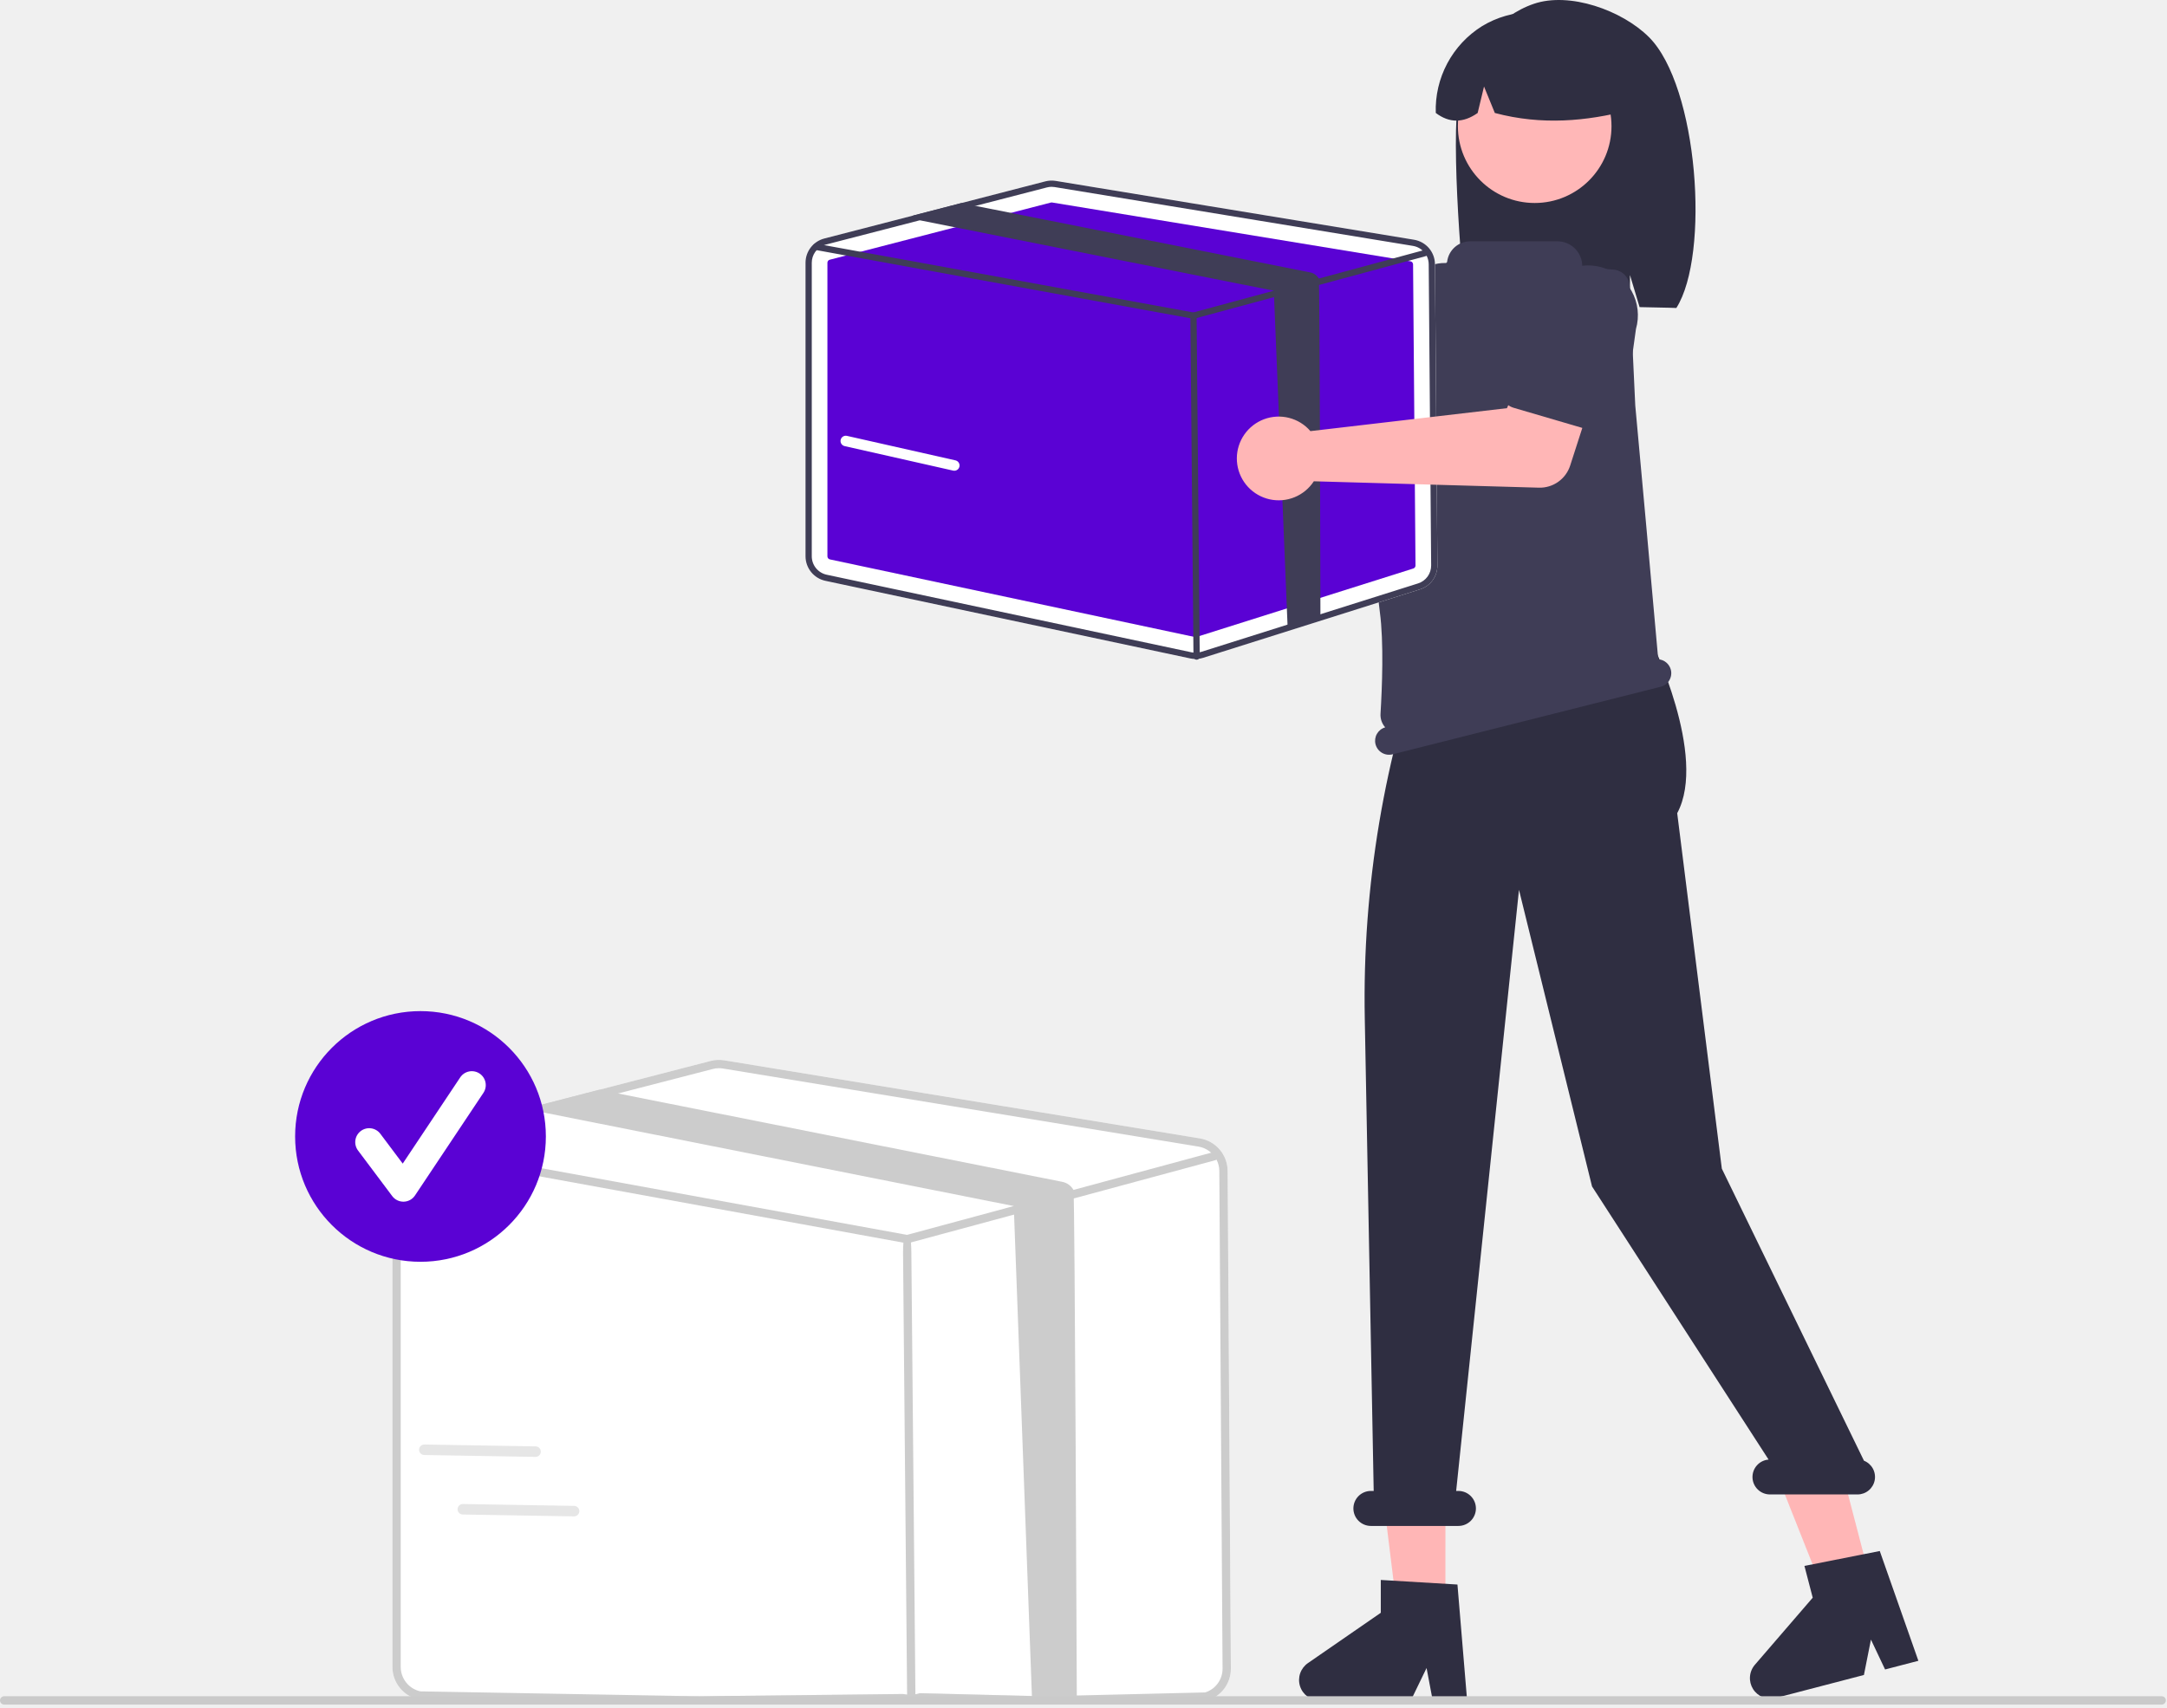
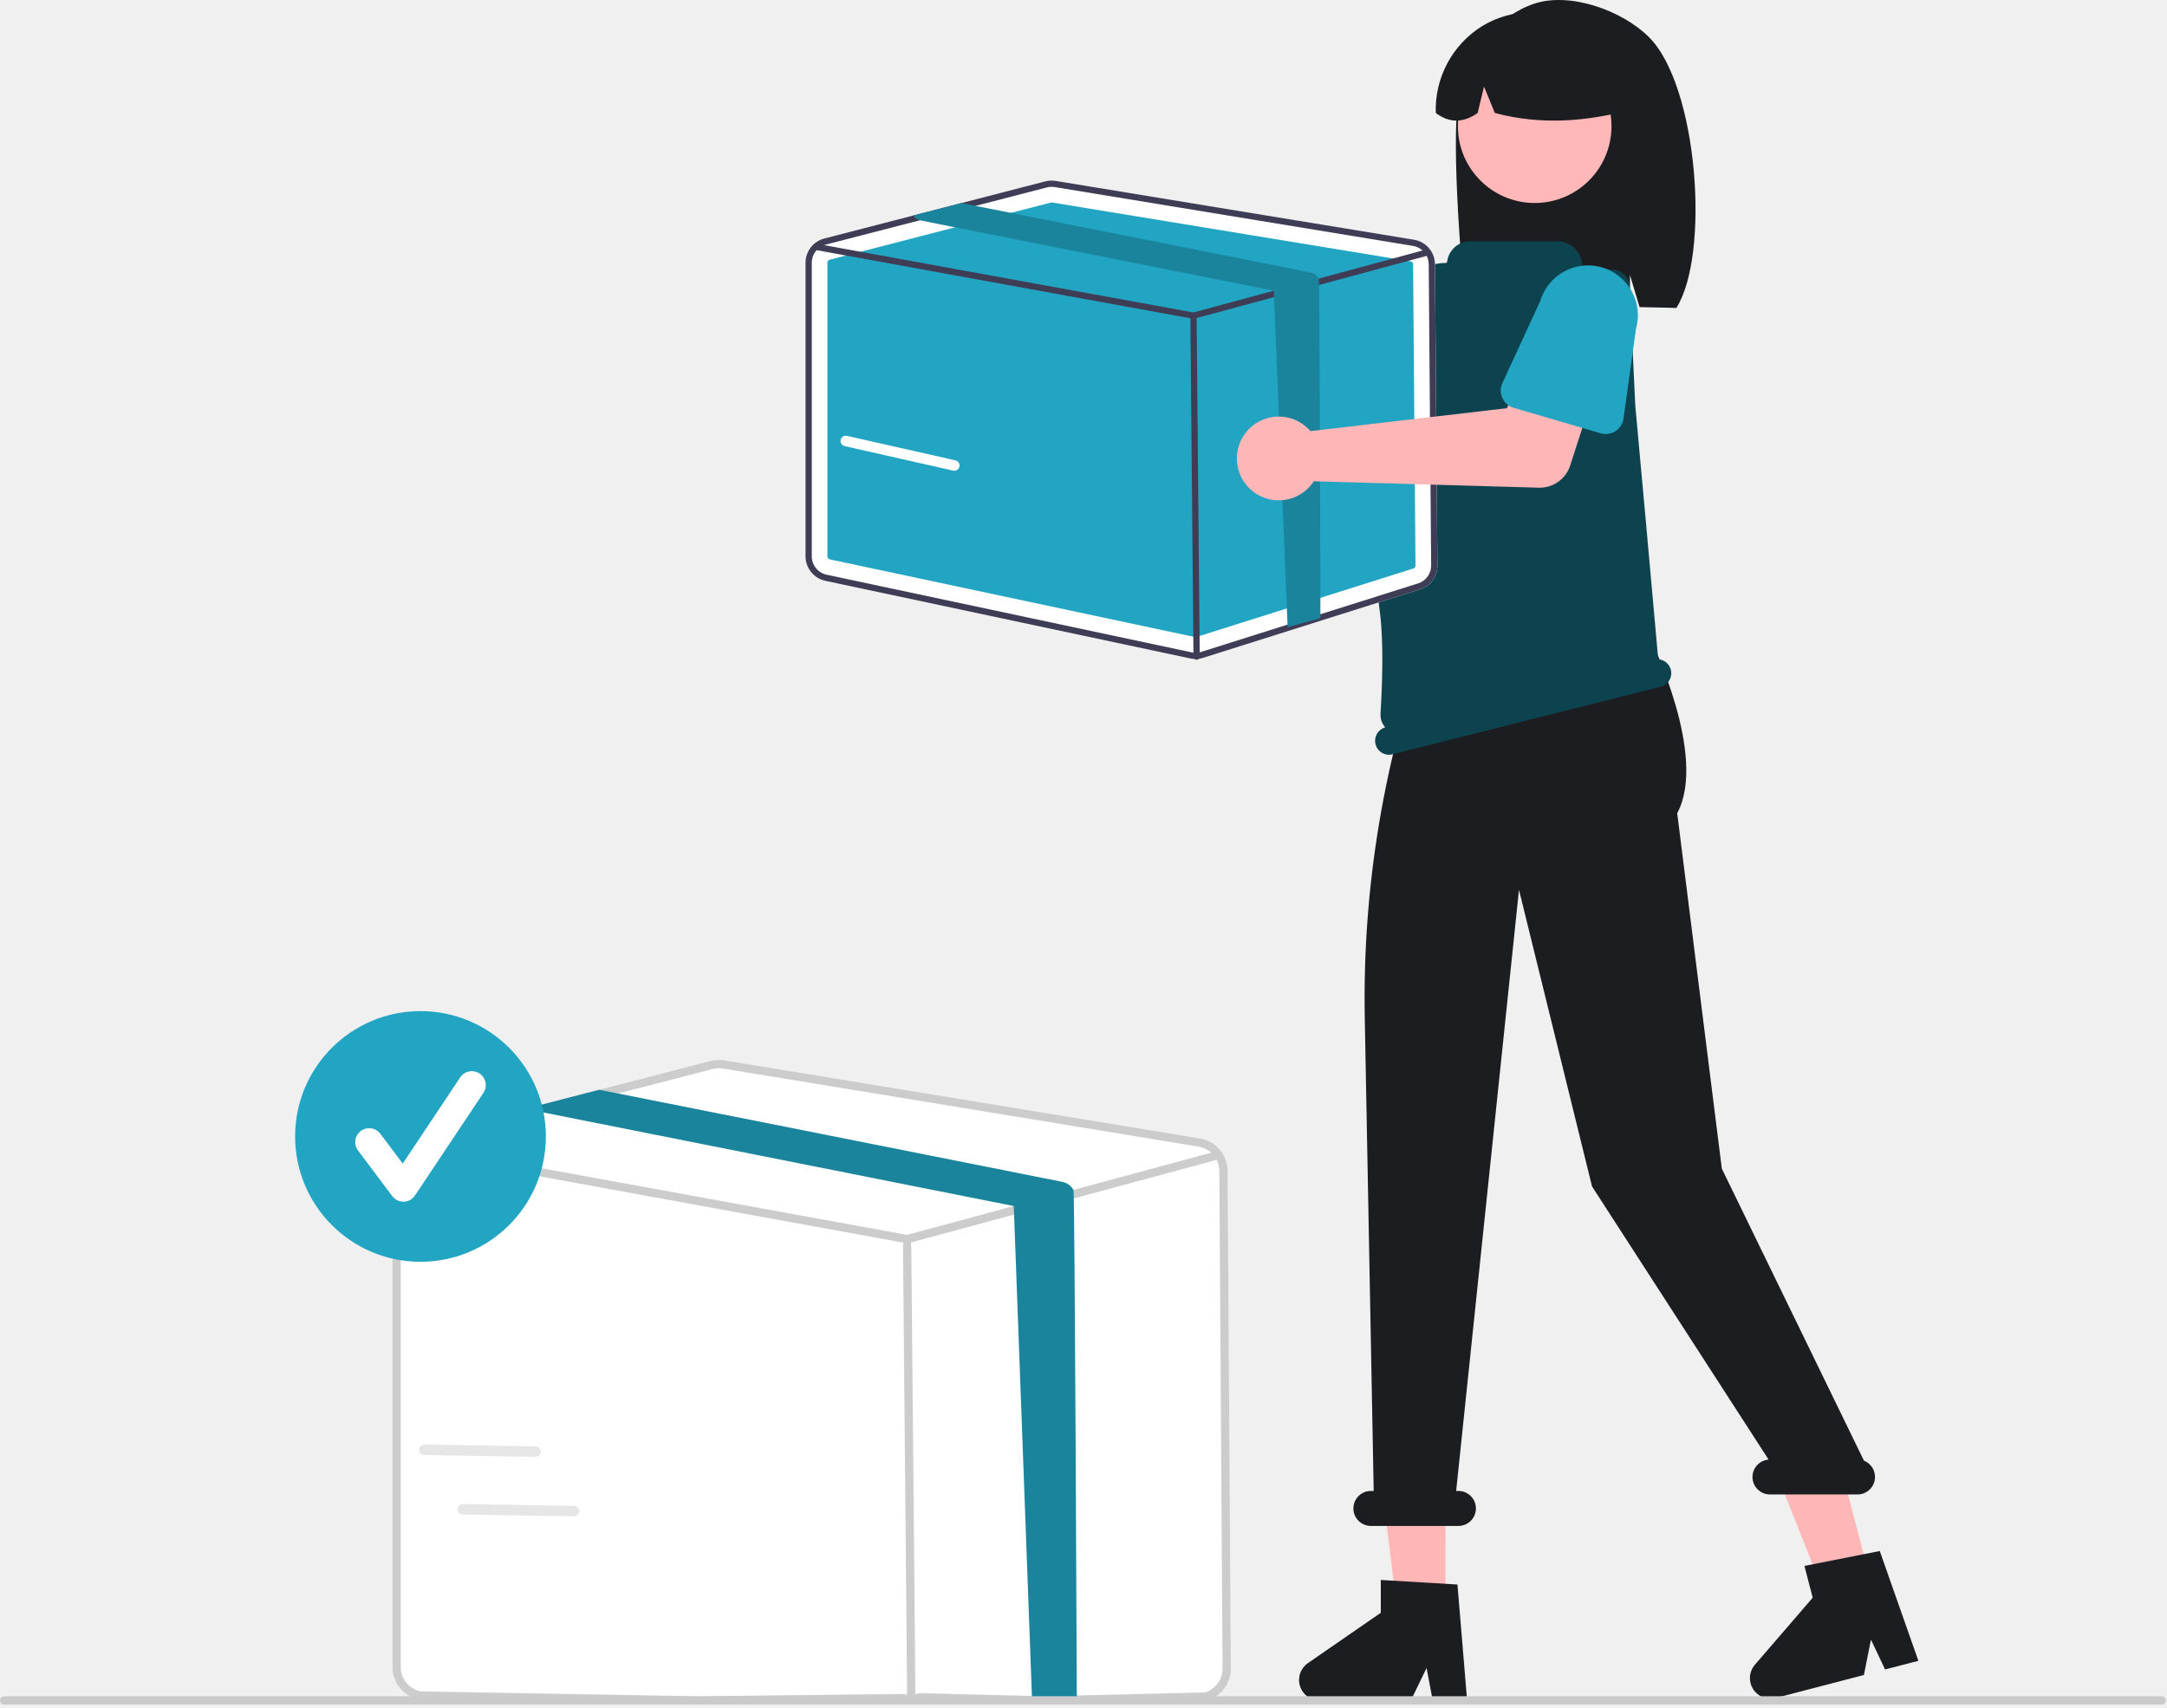
<svg xmlns="http://www.w3.org/2000/svg" width="619" height="488" viewBox="0 0 619 488" fill="none">
  <g clip-path="url(#clip0_144_2)">
-     <path d="M326.932 69.084C327.072 69.699 327.163 70.324 327.205 70.953L376.169 99.201L388.071 92.349L400.758 108.959L380.868 123.136C379.261 124.281 377.326 124.874 375.353 124.826C373.38 124.778 371.477 124.091 369.927 122.869L319.437 83.037C317.158 83.88 314.677 84.01 312.323 83.409C309.968 82.808 307.853 81.504 306.258 79.671C304.663 77.838 303.663 75.563 303.393 73.149C303.122 70.734 303.593 68.294 304.743 66.154C305.893 64.013 307.667 62.274 309.83 61.166C311.992 60.059 314.441 59.636 316.85 59.954C319.258 60.272 321.513 61.316 323.314 62.947C325.115 64.578 326.377 66.718 326.932 69.084Z" fill="#FFB6B6" />
+     <path d="M326.932 69.083C327.072 69.698 327.163 70.323 327.205 70.953L376.169 99.2L388.071 92.349L400.758 108.959L380.868 123.135C379.261 124.281 377.326 124.874 375.353 124.826C373.381 124.778 371.477 124.091 369.928 122.869L319.437 83.036C317.158 83.88 314.677 84.01 312.323 83.408C309.969 82.807 307.853 81.504 306.258 79.671C304.663 77.838 303.664 75.563 303.393 73.148C303.122 70.734 303.593 68.294 304.743 66.153C305.893 64.013 307.667 62.273 309.83 61.166C311.992 60.058 314.441 59.636 316.85 59.954C319.259 60.272 321.514 61.316 323.315 62.946C325.116 64.577 326.377 66.718 326.932 69.083Z" fill="#FFB6B6" />
    <path d="M376.849 96.082C377.004 95.361 377.313 94.683 377.755 94.093C378.196 93.502 378.76 93.014 379.407 92.662L402.013 80.345C405.023 78.073 408.812 77.087 412.548 77.604C416.284 78.122 419.662 80.099 421.942 83.104C424.222 86.108 425.217 89.894 424.71 93.632C424.202 97.369 422.233 100.752 419.235 103.04L401.117 121.446C400.6 121.971 399.976 122.379 399.287 122.641C398.598 122.903 397.861 123.014 397.125 122.965C396.39 122.917 395.673 122.711 395.025 122.36C394.376 122.01 393.811 121.524 393.367 120.936L377.767 100.254C377.323 99.665 377.011 98.988 376.853 98.268C376.694 97.548 376.693 96.802 376.849 96.082Z" fill="#3F3D56" />
-     <path d="M417.235 24.476C420.488 14.11 427.884 4.603 438.113 1.099C448.343 -2.405 463.321 2.933 471.012 10.597C485.079 24.616 488.512 72.779 478.847 87.999C476.925 87.897 470.292 87.822 468.346 87.749L465.594 78.576V87.659C450.407 87.189 434.597 87.483 418.778 87.787C417.36 77.011 413.983 34.841 417.235 24.476Z" fill="#2F2E41" />
+     <path d="M417.235 24.476C420.488 14.11 427.884 4.603 438.113 1.099C448.343 -2.405 463.321 2.933 471.012 10.597C485.079 24.616 488.512 72.779 478.847 87.999C476.925 87.897 470.292 87.822 468.346 87.749L465.594 78.576V87.659C450.407 87.189 434.597 87.483 418.778 87.787C417.36 77.011 413.983 34.841 417.235 24.476Z" fill="#1C1D20" />
    <path d="M412.883 459.573H399.032L392.443 406.146L412.886 406.147L412.883 459.573Z" fill="#FFB6B6" />
    <path d="M534.137 450.96L520.734 454.453L500.881 404.416L520.663 399.261L534.137 450.96Z" fill="#FFB6B6" />
    <path d="M457.805 131.433L460.944 139.593L460.316 147.753L398.892 169.028L401.94 133.316L408.844 125.155L457.805 131.433Z" fill="#FFB6B6" />
    <path d="M438.384 58C450.5 58 460.322 48.178 460.322 36.061C460.322 23.945 450.5 14.123 438.384 14.123C426.268 14.123 416.446 23.945 416.446 36.061C416.446 48.178 426.268 58 438.384 58Z" fill="#FFB7B7" />
-     <path d="M423.31 7.494C427.525 4.924 432.353 3.534 437.29 3.469C442.226 3.404 447.09 4.666 451.371 7.124C455.653 9.582 459.196 13.145 461.629 17.44C464.062 21.736 465.297 26.606 465.204 31.542C453.245 34.599 440.501 35.877 426.996 32.278L423.909 24.723L422.089 32.284C417.958 35.19 413.97 35.185 410.126 32.268C409.963 27.346 411.095 22.467 413.409 18.12C415.722 13.772 419.136 10.108 423.31 7.494Z" fill="#2F2E41" />
-     <path d="M419.079 485.874H409.251L407.496 476.594L403.003 485.874H376.935C375.685 485.874 374.469 485.475 373.462 484.734C372.456 483.994 371.712 482.951 371.34 481.758C370.968 480.565 370.988 479.284 371.395 478.103C371.803 476.922 372.577 475.902 373.605 475.192L394.422 460.815V451.434L416.318 452.74L419.079 485.874Z" fill="#2F2E41" />
-     <path d="M547.981 474.531L538.47 477.01L534.432 468.473L532.425 478.586L507.2 485.161C505.991 485.476 504.712 485.397 503.552 484.934C502.391 484.471 501.408 483.65 500.748 482.589C500.087 481.529 499.782 480.285 499.879 479.039C499.975 477.793 500.467 476.611 501.283 475.664L517.801 456.501L515.435 447.423L536.952 443.165L547.981 474.531Z" fill="#2F2E41" />
-     <path d="M532.438 417.361L491.836 333.913L479.091 232.347C487.879 216.027 471.558 182.818 471.558 182.818V168.875L408.338 180.802C395.407 216.07 389.137 253.433 389.846 290.99L392.393 426H391.594C390.268 426 388.996 426.527 388.058 427.464C387.121 428.402 386.594 429.674 386.594 431C386.594 432.326 387.121 433.598 388.058 434.535C388.996 435.473 390.268 436 391.594 436H416.594C417.92 436 419.192 435.473 420.129 434.535C421.067 433.598 421.594 432.326 421.594 431C421.594 429.674 421.067 428.402 420.129 427.464C419.192 426.527 417.92 426 416.594 426H415.949L433.896 254.243L454.764 339.001L505.194 417.04C503.907 417.14 502.71 417.735 501.853 418.7C500.996 419.664 500.546 420.923 500.598 422.213C500.65 423.502 501.199 424.721 502.131 425.613C503.062 426.506 504.304 427.003 505.594 427H530.594C531.757 427.001 532.883 426.597 533.78 425.856C534.676 425.116 535.286 424.086 535.505 422.943C535.723 421.801 535.536 420.619 534.977 419.6C534.417 418.581 533.519 417.789 532.438 417.361Z" fill="#2F2E41" />
-     <path d="M477.274 191.367C477.066 190.551 476.605 189.822 475.958 189.284C475.31 188.746 474.509 188.427 473.669 188.372C472.835 178.845 467.329 117.743 467.12 115.951L467.112 115.875L465.517 81.817C465.459 80.58 464.948 79.408 464.08 78.524C463.213 77.641 462.05 77.108 460.815 77.027L452.394 76.476C452.279 76.472 452.169 76.424 452.089 76.341C452.008 76.258 451.963 76.147 451.963 76.031C451.963 75.101 451.78 74.18 451.424 73.321C451.069 72.462 450.547 71.681 449.889 71.024C449.232 70.366 448.451 69.845 447.592 69.489C446.733 69.133 445.812 68.95 444.882 68.95H419.951C418.336 68.95 416.777 69.54 415.566 70.609C414.356 71.678 413.577 73.151 413.375 74.754C413.364 74.864 413.312 74.966 413.229 75.039C413.146 75.113 413.038 75.152 412.927 75.15L412.924 75.15C410.091 75.091 407.332 76.05 405.145 77.853C402.959 79.655 401.492 82.182 401.009 84.974C397.6 104.805 390.77 149.814 394.147 174.836C395.323 183.547 394.788 196.648 394.344 203.936C394.3 204.64 394.395 205.346 394.624 206.014C394.853 206.681 395.212 207.297 395.679 207.826C394.685 208.112 393.841 208.774 393.325 209.671C392.809 210.567 392.661 211.63 392.913 212.633C393.172 213.662 393.83 214.545 394.74 215.089C395.651 215.633 396.741 215.793 397.769 215.534L474.373 196.223C475.402 195.964 476.285 195.307 476.829 194.396C477.373 193.485 477.533 192.396 477.274 191.367Z" fill="#3F3D56" />
+     <path d="M423.31 7.493C427.525 4.923 432.353 3.533 437.29 3.468C442.226 3.403 447.09 4.665 451.371 7.123C455.653 9.581 459.196 13.144 461.629 17.44C464.062 21.735 465.297 26.606 465.204 31.542C453.245 34.598 440.501 35.877 426.996 32.278L423.909 24.723L422.089 32.283C417.958 35.19 413.97 35.184 410.126 32.268C409.963 27.346 411.095 22.467 413.409 18.119C415.722 13.772 419.136 10.108 423.31 7.493Z" fill="#1C1D20" />
+     <path d="M419.079 485.874H409.251L407.496 476.594L403.003 485.874H376.935C375.685 485.874 374.469 485.475 373.462 484.734C372.456 483.994 371.712 482.951 371.34 481.758C370.968 480.565 370.988 479.284 371.395 478.103C371.803 476.922 372.577 475.902 373.605 475.192L394.422 460.815V451.434L416.318 452.74L419.079 485.874Z" fill="#1C1D20" />
+     <path d="M547.981 474.531L538.47 477.01L534.432 468.473L532.425 478.586L507.2 485.161C505.991 485.476 504.712 485.397 503.552 484.934C502.391 484.471 501.408 483.65 500.748 482.589C500.087 481.529 499.782 480.285 499.879 479.039C499.975 477.793 500.467 476.611 501.283 475.664L517.801 456.501L515.435 447.423L536.952 443.165L547.981 474.531Z" fill="#1C1D20" />
+     <path d="M532.437 417.361L491.836 333.914L479.091 232.348C487.878 216.027 471.558 182.819 471.558 182.819V168.876L408.338 180.803C395.407 216.071 389.137 253.433 389.845 290.99L392.393 426H391.594C390.267 426 388.996 426.527 388.058 427.465C387.12 428.402 386.594 429.674 386.594 431C386.594 432.326 387.12 433.598 388.058 434.536C388.996 435.474 390.267 436 391.594 436H416.594C417.92 436 419.191 435.474 420.129 434.536C421.067 433.598 421.594 432.326 421.594 431C421.594 429.674 421.067 428.402 420.129 427.465C419.191 426.527 417.92 426 416.594 426H415.949L433.896 254.244L454.764 339.001L505.194 417.041C503.907 417.141 502.71 417.736 501.853 418.7C500.996 419.665 500.546 420.924 500.598 422.213C500.649 423.502 501.199 424.721 502.13 425.614C503.062 426.507 504.303 427.004 505.594 427H530.594C531.756 427.002 532.883 426.597 533.78 425.857C534.676 425.116 535.286 424.086 535.505 422.944C535.723 421.802 535.536 420.619 534.976 419.6C534.416 418.581 533.519 417.789 532.437 417.361Z" fill="#1C1D20" />
+     <path d="M477.274 191.366C477.066 190.55 476.606 189.821 475.958 189.283C475.31 188.745 474.509 188.426 473.669 188.372C472.836 178.844 467.33 117.743 467.12 115.95L467.112 115.874L465.518 81.817C465.46 80.58 464.948 79.408 464.081 78.524C463.213 77.64 462.051 77.107 460.815 77.026L452.394 76.476C452.279 76.472 452.169 76.423 452.089 76.34C452.009 76.257 451.964 76.146 451.964 76.031C451.964 75.101 451.781 74.18 451.425 73.321C451.069 72.462 450.547 71.681 449.89 71.023C449.232 70.366 448.451 69.844 447.592 69.488C446.733 69.132 445.812 68.949 444.882 68.949H419.951C418.336 68.95 416.777 69.54 415.567 70.609C414.356 71.677 413.577 73.151 413.376 74.753C413.365 74.863 413.312 74.965 413.229 75.039C413.146 75.112 413.038 75.152 412.928 75.149L412.925 75.149C410.092 75.091 407.332 76.05 405.146 77.852C402.959 79.655 401.492 82.181 401.009 84.973C397.601 104.804 390.77 149.813 394.147 174.836C395.323 183.546 394.789 196.647 394.344 203.935C394.3 204.64 394.395 205.346 394.624 206.013C394.853 206.681 395.212 207.296 395.68 207.825C394.685 208.112 393.841 208.773 393.325 209.67C392.809 210.567 392.661 211.629 392.913 212.633C393.173 213.661 393.83 214.545 394.741 215.089C395.651 215.633 396.741 215.793 397.77 215.534L474.373 196.223C475.402 195.963 476.285 195.306 476.829 194.395C477.373 193.485 477.533 192.395 477.274 191.366Z" fill="#0D434F" />
    <path d="M350.668 334.55C350.654 332.313 349.848 330.154 348.394 328.455C346.939 326.756 344.93 325.627 342.723 325.268L206.908 302.966C205.606 302.75 204.273 302.81 202.995 303.14L171.166 311.37L152.903 316.098L119.201 324.81C117.166 325.338 115.365 326.527 114.078 328.189C112.792 329.852 112.094 331.894 112.094 333.996V476.311C112.104 478.48 112.853 480.581 114.219 482.268C115.584 483.954 117.484 485.124 119.604 485.584L257.941 484.018C258.59 484.157 259.253 484.226 259.917 484.223C260.885 484.225 261.848 484.078 262.771 483.788L344.96 485.834C346.9 485.228 348.593 484.014 349.788 482.37C350.982 480.727 351.616 478.742 351.593 476.71L350.668 334.55Z" fill="white" />
    <path d="M350.668 334.55C350.654 332.313 349.848 330.154 348.394 328.455C346.939 326.756 344.93 325.627 342.723 325.268L206.908 302.966C205.606 302.75 204.273 302.81 202.995 303.14L171.166 311.37L152.903 316.098L119.201 324.81C117.166 325.338 115.365 326.527 114.078 328.189C112.792 329.852 112.094 331.894 112.094 333.996V476.311C112.104 478.48 112.853 480.581 114.219 482.268C115.584 483.954 117.484 485.124 119.604 485.584L257.941 484.018C258.59 484.157 259.253 484.226 259.917 484.223C260.885 484.225 261.848 484.078 262.771 483.788L344.96 485.834C346.9 485.228 348.593 484.014 349.788 482.37C350.982 480.727 351.616 478.742 351.593 476.71L350.668 334.55ZM344.249 483.572L262.06 485.527C260.887 485.893 259.641 485.953 258.439 485.701L120.094 483.268C118.505 482.921 117.081 482.043 116.057 480.778C115.034 479.514 114.472 477.938 114.465 476.311V333.996C114.466 332.539 114.914 331.118 115.748 329.923C116.582 328.729 117.762 327.819 119.13 327.316C119.347 327.234 119.569 327.166 119.794 327.11L155.449 317.892L176.534 312.437L203.588 305.44C204.168 305.286 204.766 305.209 205.367 305.211C205.753 305.211 206.139 305.243 206.521 305.306L342.336 327.608C343.428 327.788 344.465 328.219 345.362 328.868C346.259 329.517 346.993 330.366 347.506 331.348C348.019 332.343 348.29 333.446 348.297 334.566L349.222 476.726C349.239 478.25 348.764 479.739 347.868 480.972C346.973 482.206 345.703 483.117 344.249 483.572Z" fill="#CCCCCC" />
-     <path d="M347.506 331.348C347.414 331.409 347.312 331.454 347.206 331.482L307.257 342.282L294.822 345.642L259.451 355.2C259.35 355.225 259.246 355.238 259.142 355.239C259.071 355.238 259 355.233 258.929 355.224L116.307 329.221L115.833 329.134C115.524 329.076 115.251 328.898 115.073 328.639C114.894 328.38 114.826 328.061 114.883 327.752C114.939 327.443 115.116 327.168 115.374 326.989C115.632 326.809 115.95 326.739 116.26 326.794L119.13 327.316L259.095 352.836L289.58 344.598L306.633 339.989L345.964 329.356L346.589 329.19C346.859 329.118 347.145 329.144 347.398 329.263C347.651 329.381 347.854 329.585 347.973 329.838C348.003 329.898 348.027 329.962 348.044 330.028C348.109 330.276 348.092 330.539 347.995 330.777C347.898 331.015 347.726 331.216 347.506 331.348Z" fill="#CCCCCC" />
-     <path d="M260.328 484.5C259.678 484.5 259.149 483.977 259.142 487.325L257.957 358.064C257.95 353.41 258.477 352.874 259.132 352.868H259.142C259.793 352.868 260.322 353.391 260.328 358.043L261.514 487.303C261.52 483.958 260.994 484.494 260.339 484.5H260.328Z" fill="#CCCCCC" />
-     <path d="M307.594 486L294.821 486.135L289.58 344.598L155.837 317.987C155.706 317.964 155.576 317.932 155.449 317.892C154.422 317.6 153.524 316.967 152.904 316.098L171.166 311.37L176.534 312.437L303.439 337.681C304.106 337.813 304.737 338.087 305.288 338.486C305.84 338.884 306.298 339.397 306.633 339.989C307.028 340.677 307.586 485.178 307.594 486Z" fill="#CCCCCC" />
-     <path d="M409.896 75.489C409.886 73.804 409.278 72.177 408.182 70.896C407.086 69.616 405.572 68.765 403.908 68.494L301.551 51.686C300.57 51.524 299.565 51.568 298.602 51.817L274.614 58.02L260.85 61.583L235.45 68.149C233.917 68.547 232.559 69.443 231.59 70.696C230.62 71.949 230.094 73.488 230.094 75.072V158.965C230.101 160.6 230.666 162.183 231.695 163.454C232.725 164.725 234.156 165.606 235.754 165.954L340.012 188.136C340.501 188.242 341.001 188.293 341.501 188.291C342.231 188.293 342.956 188.182 343.652 187.964L405.595 168.403C407.056 167.946 408.332 167.031 409.233 165.793C410.133 164.554 410.61 163.058 410.594 161.527L409.896 75.489Z" fill="white" />
-     <path d="M300.392 57.847C300.317 57.847 300.243 57.856 300.171 57.875L237.018 74.207C236.827 74.257 236.657 74.368 236.536 74.525C236.415 74.681 236.35 74.873 236.35 75.071V158.962C236.35 159.166 236.421 159.364 236.549 159.523C236.678 159.682 236.857 159.792 237.056 159.835L341.314 182.018C341.465 182.05 341.622 182.042 341.769 181.996L403.712 162.435C403.895 162.378 404.054 162.264 404.166 162.109C404.279 161.954 404.338 161.768 404.336 161.576L403.641 75.539C403.64 75.329 403.564 75.126 403.427 74.966C403.29 74.806 403.101 74.7 402.893 74.666L300.536 57.858C300.489 57.851 300.44 57.847 300.392 57.847Z" fill="#5A02D4" />
-     <path d="M409.896 75.489C409.886 73.804 409.278 72.177 408.182 70.896C407.086 69.616 405.572 68.765 403.908 68.494L301.551 51.686C300.57 51.524 299.565 51.568 298.602 51.817L274.614 58.02L260.85 61.583L235.45 68.149C233.917 68.547 232.559 69.443 231.59 70.696C230.62 71.949 230.094 73.488 230.094 75.072V158.965C230.101 160.6 230.666 162.183 231.695 163.454C232.725 164.725 234.156 165.606 235.754 165.954L340.012 188.136C340.501 188.242 341.001 188.293 341.501 188.291C342.231 188.293 342.956 188.182 343.652 187.964L405.595 168.403C407.056 167.946 408.332 167.031 409.233 165.793C410.133 164.554 410.61 163.058 410.594 161.527L409.896 75.489ZM405.058 166.698L343.116 186.259C342.233 186.535 341.293 186.58 340.387 186.391L236.123 164.208C234.925 163.947 233.852 163.285 233.081 162.332C232.31 161.379 231.887 160.191 231.881 158.965V75.072C231.882 73.974 232.219 72.903 232.848 72.003C233.477 71.103 234.366 70.417 235.397 70.037C235.56 69.976 235.727 69.924 235.897 69.883L262.769 62.935L278.66 58.824L299.049 53.551C299.486 53.434 299.937 53.376 300.389 53.378C300.681 53.378 300.972 53.402 301.259 53.45L403.616 70.258C404.44 70.393 405.221 70.718 405.897 71.207C406.574 71.697 407.127 72.336 407.513 73.076C407.9 73.826 408.104 74.657 408.109 75.501L408.806 161.539C408.819 162.687 408.461 163.81 407.786 164.739C407.111 165.668 406.155 166.355 405.058 166.698Z" fill="#3F3D56" />
-     <path d="M407.513 73.076C407.443 73.122 407.367 73.156 407.287 73.177L377.179 81.317L367.807 83.849L341.15 91.052C341.074 91.071 340.996 91.081 340.917 91.082C340.864 91.081 340.81 91.077 340.757 91.07L233.269 71.473L232.912 71.408C232.679 71.364 232.473 71.23 232.338 71.035C232.204 70.84 232.152 70.599 232.195 70.366C232.237 70.133 232.37 69.926 232.565 69.791C232.76 69.655 233 69.603 233.234 69.644L235.396 70.037L340.882 89.271L363.857 83.062L376.709 79.588L406.351 71.575L406.822 71.45C407.025 71.396 407.241 71.415 407.432 71.505C407.622 71.594 407.775 71.747 407.864 71.938C407.888 71.984 407.905 72.032 407.918 72.081C407.967 72.269 407.954 72.467 407.881 72.646C407.808 72.826 407.679 72.977 407.513 73.076Z" fill="#3F3D56" />
-     <path d="M341.811 188.5C341.575 188.5 341.349 188.407 341.182 188.241C341.014 188.075 340.919 187.85 340.917 187.615L340.023 90.197C340.021 89.96 340.113 89.732 340.28 89.562C340.446 89.393 340.672 89.297 340.909 89.295H340.917C341.153 89.295 341.379 89.388 341.546 89.554C341.714 89.72 341.809 89.945 341.811 90.18L342.705 187.598C342.707 187.835 342.615 188.063 342.449 188.233C342.283 188.402 342.056 188.498 341.819 188.5H341.811Z" fill="#3F3D56" />
-     <path d="M377.179 176.649L367.807 179.181L363.857 83.063L263.061 63.007C262.962 62.99 262.864 62.966 262.769 62.935C261.994 62.715 261.318 62.238 260.85 61.583L274.614 58.02L278.659 58.824L374.302 77.849C374.804 77.948 375.28 78.155 375.695 78.456C376.111 78.756 376.457 79.142 376.709 79.589C377.007 80.107 377.173 176.029 377.179 176.649Z" fill="#3F3D56" />
-     <path d="M372.98 121.846C373.46 122.256 373.906 122.703 374.315 123.183L430.461 116.626L435.922 104.025L456.015 109.781L448.516 133.027C447.91 134.905 446.712 136.535 445.1 137.674C443.489 138.813 441.551 139.398 439.579 139.342L375.294 137.515C373.969 139.551 372.055 141.136 369.807 142.059C367.56 142.982 365.084 143.198 362.711 142.679C360.337 142.161 358.177 140.932 356.519 139.156C354.861 137.38 353.782 135.141 353.428 132.738C353.073 130.334 353.458 127.879 354.532 125.7C355.607 123.521 357.319 121.72 359.442 120.538C361.564 119.355 363.997 118.847 366.415 119.081C368.833 119.314 371.123 120.279 372.98 121.846Z" fill="#FFB6B6" />
-     <path d="M429.146 113.718C428.84 113.047 428.683 112.318 428.685 111.581C428.687 110.844 428.848 110.116 429.157 109.447L439.945 86.073C441.004 82.453 443.456 79.402 446.762 77.588C450.069 75.773 453.959 75.344 457.582 76.394C461.204 77.444 464.262 79.887 466.085 83.189C467.909 86.49 468.348 90.38 467.308 94.005L463.755 119.586C463.654 120.316 463.396 121.016 463 121.638C462.604 122.259 462.078 122.788 461.459 123.188C460.84 123.588 460.142 123.85 459.413 123.956C458.683 124.062 457.94 124.01 457.232 123.803L432.372 116.517C431.665 116.31 431.01 115.953 430.453 115.47C429.896 114.987 429.45 114.389 429.146 113.718Z" fill="#3F3D56" />
-     <path d="M617.485 487.041H1.191C0.875 487.04 0.573 486.914 0.351 486.691C0.128 486.468 0.003 486.166 0.003 485.85C0.003 485.535 0.128 485.233 0.351 485.01C0.573 484.786 0.875 484.661 1.191 484.66H617.485C617.8 484.66 618.103 484.785 618.327 485.008C618.55 485.232 618.675 485.535 618.675 485.85C618.675 486.166 618.55 486.469 618.327 486.692C618.103 486.916 617.8 487.041 617.485 487.041Z" fill="#CACACA" />
-     <path d="M120.113 360.524C139.891 360.524 155.924 344.491 155.924 324.713C155.924 304.935 139.891 288.902 120.113 288.902C100.335 288.902 84.302 304.935 84.302 324.713C84.302 344.491 100.335 360.524 120.113 360.524Z" fill="#5A02D4" />
+     <path d="M347.506 331.347C347.414 331.408 347.312 331.453 347.206 331.482L307.257 342.281L294.822 345.641L259.451 355.199C259.35 355.224 259.246 355.237 259.142 355.239C259.071 355.238 259 355.232 258.929 355.223L116.307 329.221L115.833 329.134C115.524 329.076 115.251 328.898 115.073 328.639C114.894 328.38 114.826 328.061 114.883 327.751C114.939 327.442 115.116 327.168 115.374 326.988C115.632 326.809 115.95 326.739 116.26 326.794L119.13 327.315L259.095 352.835L289.58 344.598L306.633 339.988L345.964 329.355L346.589 329.189C346.859 329.118 347.145 329.144 347.398 329.262C347.651 329.381 347.854 329.584 347.973 329.837C348.003 329.898 348.027 329.961 348.044 330.027C348.109 330.276 348.092 330.539 347.995 330.777C347.898 331.015 347.726 331.215 347.506 331.347Z" fill="#CCCCCC" />
+     <path d="M260.328 484.5C259.678 484.5 259.148 483.976 259.142 487.324L257.956 358.064C257.95 353.409 258.477 352.873 259.131 352.867H259.142C259.792 352.867 260.322 353.391 260.328 358.042L261.514 487.303C261.52 483.958 260.994 484.493 260.339 484.5H260.328Z" fill="#CCCCCC" />
+     <path d="M307.594 486L294.821 486.135L289.58 344.598L155.837 317.987C155.706 317.964 155.576 317.932 155.449 317.892C154.422 317.6 153.524 316.967 152.904 316.098L171.166 311.37L176.534 312.437L303.439 337.681C304.106 337.813 304.737 338.087 305.288 338.486C305.84 338.884 306.298 339.397 306.633 339.989C307.028 340.677 307.586 485.178 307.594 486Z" fill="#1A849C" />
+     <path d="M409.896 75.49C409.885 73.804 409.278 72.177 408.182 70.897C407.086 69.616 405.572 68.765 403.908 68.495L301.551 51.687C300.57 51.524 299.565 51.569 298.602 51.818L274.614 58.02L260.85 61.583L235.45 68.149C233.917 68.547 232.559 69.443 231.589 70.696C230.62 71.949 230.094 73.489 230.094 75.073V158.965C230.101 160.6 230.666 162.184 231.695 163.455C232.724 164.725 234.156 165.607 235.754 165.954L340.012 188.137C340.501 188.242 341.001 188.294 341.501 188.292C342.231 188.293 342.956 188.183 343.652 187.964L405.594 168.403C407.056 167.947 408.332 167.032 409.232 165.793C410.133 164.554 410.61 163.058 410.593 161.527L409.896 75.49Z" fill="white" />
+     <path d="M300.392 57.847C300.317 57.847 300.243 57.856 300.171 57.875L237.019 74.207C236.827 74.257 236.658 74.368 236.537 74.525C236.416 74.681 236.35 74.873 236.35 75.071V158.962C236.351 159.166 236.421 159.364 236.55 159.523C236.678 159.682 236.857 159.792 237.057 159.835L341.314 182.018C341.465 182.05 341.622 182.042 341.769 181.996L403.713 162.435C403.895 162.378 404.054 162.264 404.167 162.109C404.279 161.954 404.338 161.768 404.336 161.576L403.642 75.539C403.64 75.329 403.564 75.126 403.427 74.966C403.29 74.806 403.101 74.7 402.893 74.666L300.536 57.858C300.489 57.851 300.441 57.847 300.392 57.847Z" fill="#21A5C3" />
+     <path d="M409.896 75.49C409.885 73.804 409.278 72.177 408.182 70.897C407.086 69.616 405.572 68.765 403.908 68.495L301.551 51.687C300.57 51.524 299.565 51.569 298.602 51.818L274.614 58.02L260.85 61.583L235.45 68.149C233.917 68.547 232.559 69.443 231.589 70.696C230.62 71.949 230.094 73.489 230.094 75.073V158.965C230.101 160.6 230.666 162.184 231.695 163.455C232.724 164.725 234.156 165.607 235.754 165.954L340.012 188.137C340.501 188.242 341.001 188.294 341.501 188.292C342.231 188.293 342.956 188.183 343.652 187.964L405.594 168.403C407.056 167.947 408.332 167.032 409.232 165.793C410.133 164.554 410.61 163.058 410.593 161.527L409.896 75.49ZM405.058 166.699L343.116 186.26C342.232 186.535 341.293 186.58 340.387 186.391L236.123 164.208C234.925 163.947 233.852 163.285 233.081 162.332C232.31 161.379 231.886 160.191 231.881 158.965V75.073C231.882 73.975 232.219 72.903 232.848 72.003C233.476 71.103 234.366 70.417 235.396 70.038C235.56 69.977 235.727 69.925 235.897 69.883L262.769 62.936L278.659 58.825L299.049 53.552C299.486 53.435 299.937 53.377 300.389 53.379C300.681 53.379 300.972 53.403 301.259 53.45L403.616 70.259C404.44 70.394 405.221 70.719 405.897 71.208C406.573 71.697 407.127 72.337 407.513 73.077C407.9 73.827 408.104 74.658 408.109 75.502L408.806 161.539C408.819 162.688 408.461 163.81 407.786 164.739C407.111 165.669 406.154 166.356 405.058 166.699Z" fill="#3F3D56" />
+     <path d="M407.513 73.077C407.443 73.122 407.367 73.157 407.287 73.178L377.179 81.317L367.807 83.849L341.15 91.053C341.074 91.072 340.996 91.082 340.917 91.083C340.864 91.082 340.81 91.078 340.757 91.071L233.269 71.474L232.912 71.408C232.679 71.365 232.473 71.231 232.338 71.035C232.204 70.84 232.152 70.6 232.195 70.366C232.237 70.133 232.37 69.926 232.565 69.791C232.76 69.656 233 69.603 233.234 69.645L235.396 70.038L340.882 89.271L363.857 83.063L376.709 79.589L406.351 71.575L406.822 71.45C407.025 71.396 407.241 71.416 407.432 71.505C407.622 71.594 407.775 71.748 407.864 71.939C407.888 71.984 407.905 72.032 407.918 72.082C407.967 72.269 407.954 72.467 407.881 72.647C407.808 72.826 407.679 72.977 407.513 73.077Z" fill="#3F3D56" />
+     <path d="M341.811 188.5C341.576 188.5 341.349 188.407 341.182 188.241C341.015 188.075 340.92 187.85 340.917 187.615L340.024 90.197C340.022 89.96 340.114 89.732 340.28 89.562C340.446 89.393 340.672 89.297 340.909 89.295H340.917C341.153 89.295 341.379 89.388 341.547 89.554C341.714 89.72 341.809 89.945 341.811 90.18L342.705 187.598C342.707 187.835 342.615 188.063 342.449 188.233C342.283 188.402 342.056 188.498 341.819 188.5H341.811Z" fill="#3F3D56" />
+     <path d="M377.179 176.649L367.807 179.181L363.857 83.062L263.061 63.007C262.962 62.989 262.864 62.965 262.769 62.935C261.994 62.715 261.318 62.238 260.85 61.583L274.614 58.02L278.659 58.824L374.302 77.849C374.804 77.948 375.28 78.155 375.695 78.455C376.111 78.755 376.457 79.142 376.709 79.588C377.007 80.107 377.173 176.029 377.179 176.649Z" fill="#1A849C" />
+     <path d="M372.981 121.846C373.46 122.256 373.906 122.703 374.315 123.183L430.461 116.626L435.922 104.025L456.015 109.781L448.516 133.027C447.911 134.905 446.712 136.535 445.1 137.674C443.489 138.813 441.551 139.398 439.579 139.342L375.294 137.515C373.969 139.551 372.055 141.136 369.808 142.059C367.56 142.982 365.085 143.198 362.711 142.679C360.337 142.161 358.177 140.932 356.519 139.156C354.861 137.38 353.783 135.141 353.428 132.738C353.073 130.334 353.458 127.879 354.533 125.7C355.607 123.521 357.319 121.72 359.442 120.538C361.564 119.355 363.997 118.847 366.415 119.081C368.834 119.314 371.124 120.279 372.981 121.846Z" fill="#FFB6B6" />
+     <path d="M429.146 113.718C428.84 113.047 428.683 112.318 428.685 111.581C428.687 110.844 428.848 110.116 429.157 109.447L439.945 86.072C441.004 82.453 443.456 79.401 446.762 77.587C450.069 75.773 453.959 75.343 457.582 76.393C461.204 77.443 464.262 79.887 466.085 83.188C467.909 86.49 468.348 90.379 467.308 94.004L463.755 119.586C463.654 120.316 463.396 121.016 463 121.637C462.604 122.259 462.078 122.787 461.459 123.188C460.84 123.588 460.142 123.85 459.413 123.956C458.683 124.062 457.94 124.009 457.232 123.802L432.372 116.517C431.665 116.31 431.01 115.953 430.453 115.47C429.896 114.986 429.45 114.389 429.146 113.718Z" fill="#21A5C3" />
+     <path d="M617.485 487.042H1.191C0.875 487.041 0.573 486.915 0.351 486.692C0.128 486.468 0.003 486.166 0.003 485.851C0.003 485.536 0.128 485.233 0.351 485.01C0.573 484.787 0.875 484.661 1.191 484.66H617.485C617.8 484.66 618.103 484.786 618.327 485.009C618.55 485.232 618.675 485.535 618.675 485.851C618.675 486.167 618.55 486.469 618.327 486.693C618.103 486.916 617.8 487.042 617.485 487.042Z" fill="#CACACA" />
+     <path d="M120.113 360.523C139.891 360.523 155.924 344.49 155.924 324.712C155.924 304.934 139.891 288.901 120.113 288.901C100.335 288.901 84.302 304.934 84.302 324.712C84.302 344.49 100.335 360.523 120.113 360.523Z" fill="#21A5C3" />
    <path d="M115.227 343.35C114.609 343.35 113.999 343.206 113.446 342.93C112.893 342.653 112.412 342.251 112.041 341.757L102.271 328.73C101.637 327.885 101.365 326.823 101.514 325.777C101.664 324.731 102.223 323.787 103.068 323.153C103.913 322.52 104.975 322.247 106.021 322.397C107.067 322.546 108.011 323.105 108.645 323.95L115.036 332.472L131.453 307.848C131.742 307.411 132.115 307.035 132.55 306.742C132.985 306.45 133.473 306.246 133.987 306.142C134.501 306.038 135.03 306.037 135.544 306.139C136.058 306.24 136.548 306.442 136.984 306.732C137.42 307.023 137.794 307.397 138.086 307.833C138.377 308.269 138.579 308.758 138.681 309.272C138.783 309.786 138.783 310.315 138.68 310.829C138.577 311.343 138.374 311.832 138.082 312.267L118.542 341.576C118.189 342.107 117.713 342.544 117.156 342.853C116.598 343.161 115.975 343.331 115.338 343.349C115.301 343.35 115.264 343.35 115.227 343.35Z" fill="white" />
-     <path d="M272.594 134.501C272.483 134.501 272.372 134.488 272.263 134.464L241.263 127.464C240.876 127.376 240.539 127.137 240.327 126.801C240.115 126.465 240.045 126.058 240.132 125.671C240.219 125.283 240.457 124.946 240.793 124.733C241.129 124.52 241.536 124.45 241.923 124.537L272.923 131.537C273.283 131.618 273.601 131.829 273.815 132.13C274.029 132.43 274.125 132.799 274.084 133.166C274.043 133.533 273.869 133.871 273.594 134.118C273.319 134.364 272.963 134.5 272.594 134.501Z" fill="white" />
+     <path d="M272.595 134.5C272.483 134.5 272.372 134.488 272.264 134.463L241.264 127.463C240.876 127.375 240.539 127.137 240.327 126.801C240.115 126.464 240.045 126.058 240.132 125.67C240.22 125.282 240.458 124.945 240.793 124.733C241.129 124.52 241.536 124.449 241.924 124.536L272.924 131.536C273.284 131.618 273.601 131.829 273.815 132.129C274.029 132.43 274.125 132.799 274.084 133.165C274.044 133.532 273.869 133.871 273.594 134.117C273.319 134.363 272.964 134.5 272.595 134.5Z" fill="white" />
    <path d="M153.288 416.236C153.179 416.259 153.068 416.269 152.957 416.268L121.181 415.732C120.783 415.725 120.405 415.56 120.129 415.274C119.853 414.989 119.702 414.605 119.709 414.208C119.715 413.81 119.879 413.432 120.165 413.155C120.45 412.879 120.833 412.727 121.23 412.733L153.006 413.268C153.375 413.274 153.729 413.416 154 413.667C154.271 413.917 154.44 414.259 154.475 414.626C154.509 414.993 154.408 415.361 154.189 415.658C153.97 415.955 153.649 416.161 153.288 416.236Z" fill="#E6E6E6" />
    <path d="M164.288 433.236C164.179 433.259 164.068 433.269 163.957 433.268L132.181 432.732C131.783 432.725 131.405 432.56 131.129 432.274C130.853 431.989 130.702 431.605 130.709 431.208C130.715 430.81 130.879 430.432 131.165 430.155C131.45 429.879 131.833 429.727 132.23 429.733L164.006 430.268C164.375 430.274 164.729 430.416 165 430.667C165.271 430.917 165.44 431.259 165.475 431.626C165.509 431.993 165.408 432.361 165.189 432.658C164.97 432.955 164.649 433.161 164.288 433.236Z" fill="#E6E6E6" />
  </g>
  <defs>
    <clipPath id="clip0_144_2">
      <rect width="618.675" height="487.325" fill="white" />
    </clipPath>
  </defs>
</svg>
